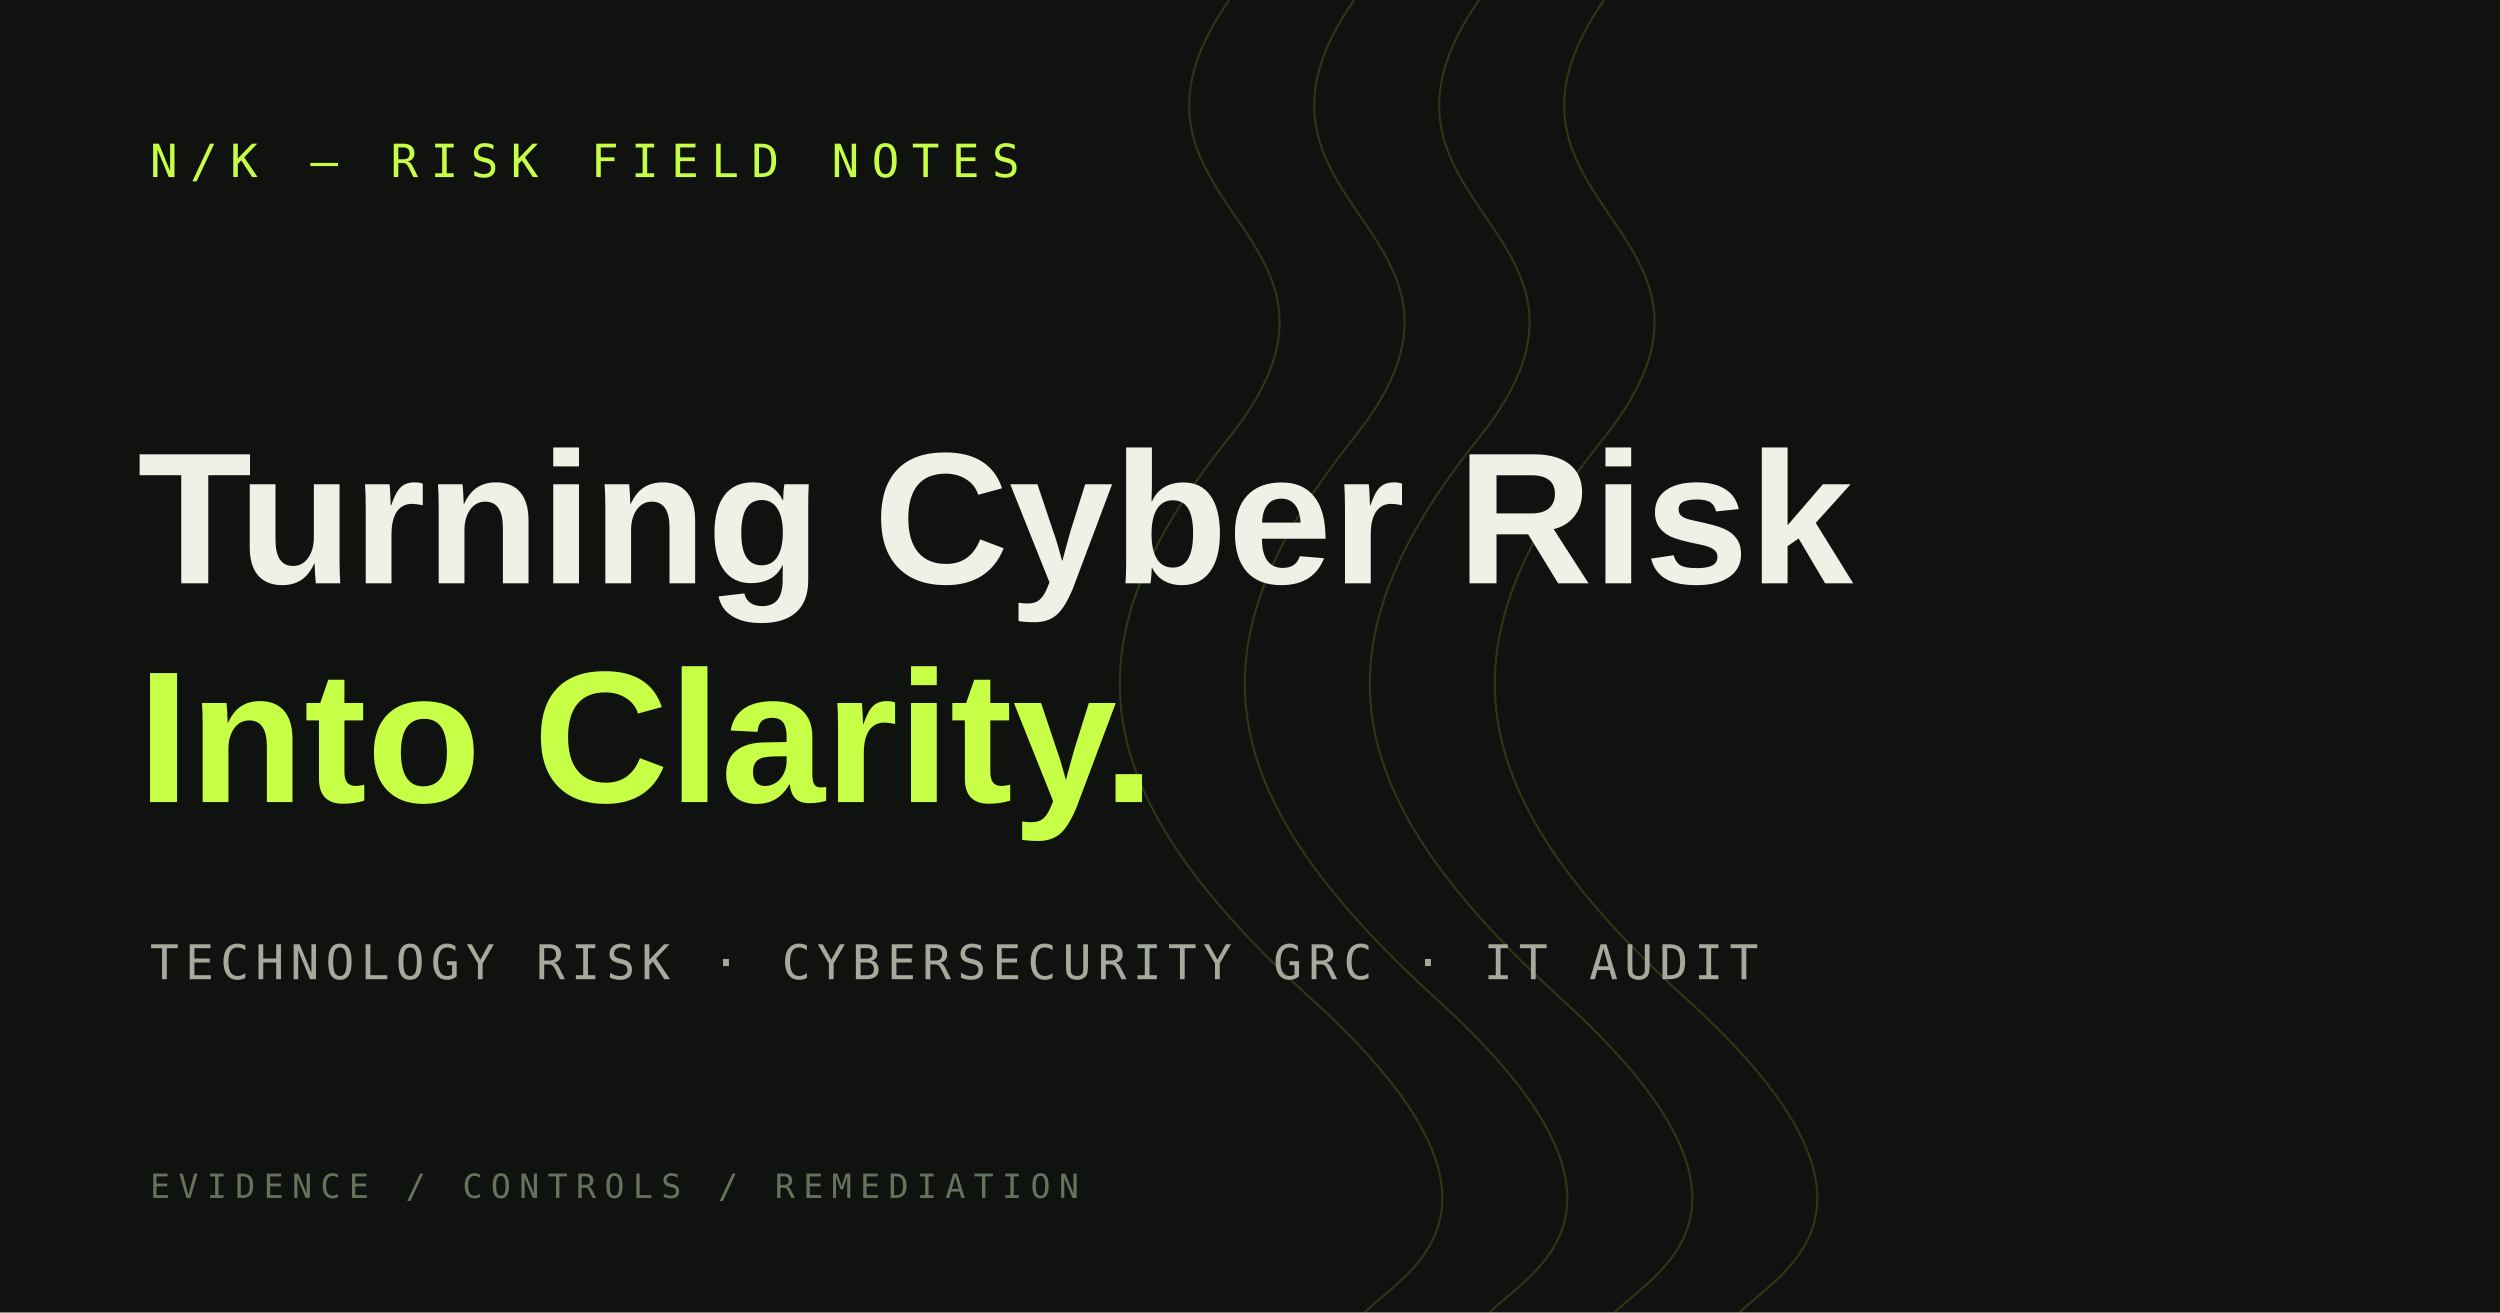
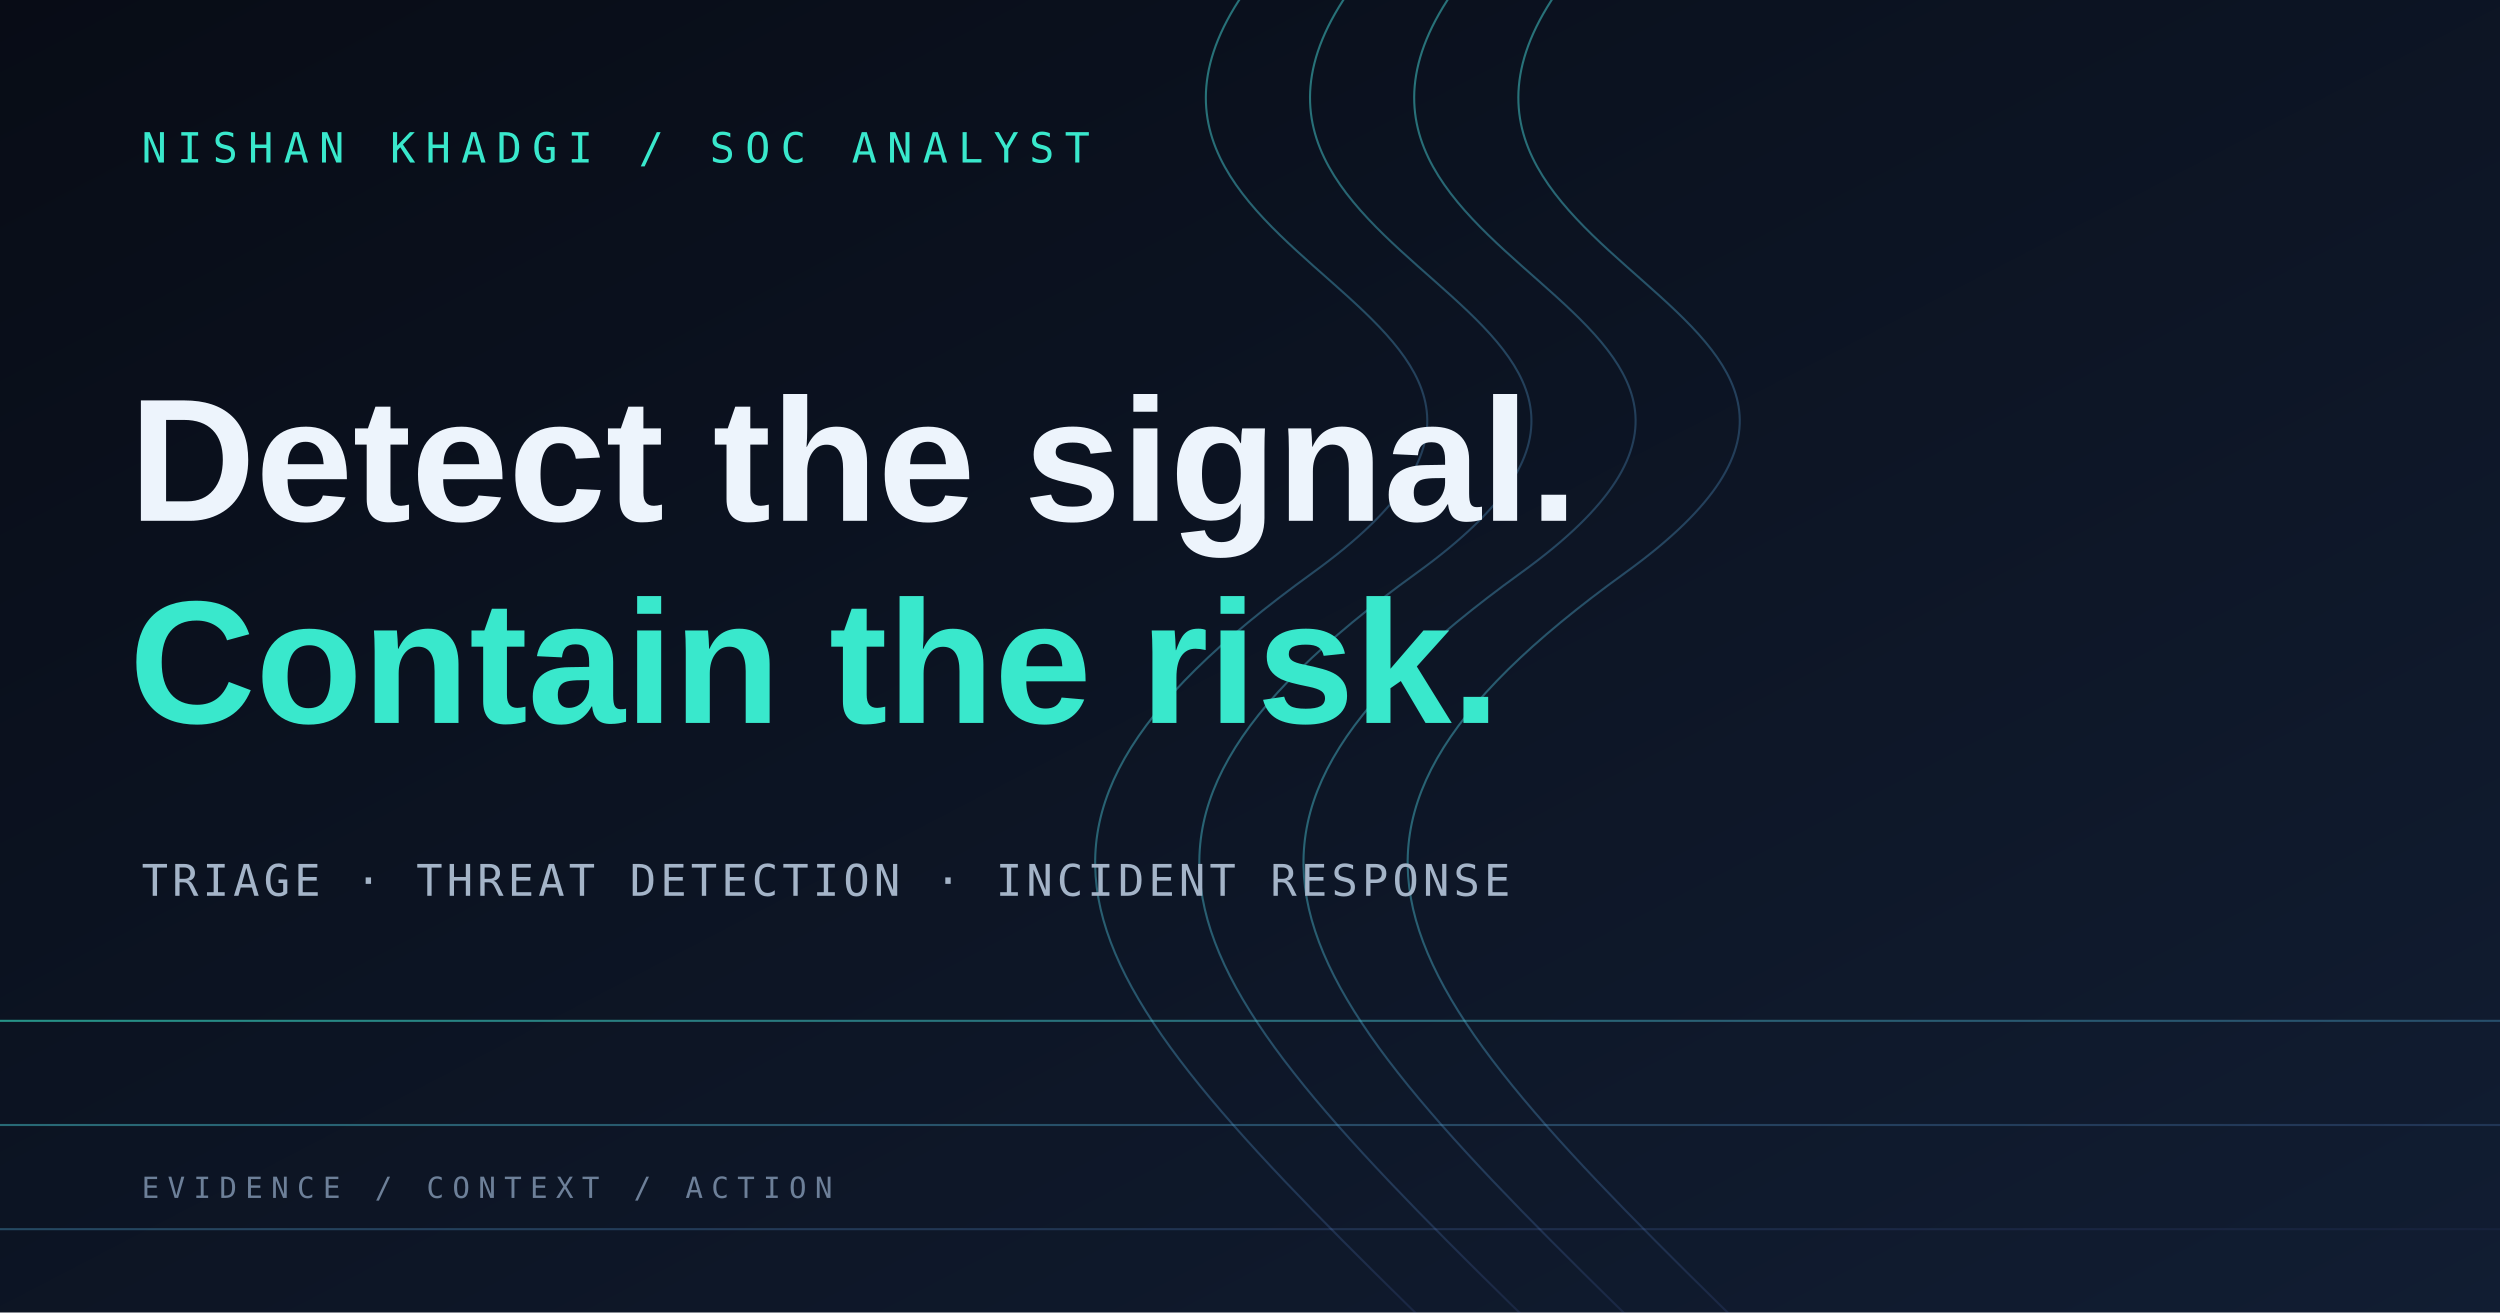
<svg xmlns="http://www.w3.org/2000/svg" width="1200" height="630" viewBox="0 0 1200 630">
-   <rect width="1200" height="630" fill="#10120f" />
-   <g fill="none" stroke="#c7ff46" stroke-opacity=".16">
-     <path d="M590 0c-70 100 80 110 0 210S520 380 630 480s45 130 25 150" />
-     <path d="M650 0c-70 100 80 110 0 210S580 380 690 480s45 130 25 150" />
-     <path d="M710 0c-70 100 80 110 0 210S640 380 750 480s45 130 25 150" />
-     <path d="M770 0c-70 100 80 110 0 210S700 380 810 480s45 130 25 150" />
+   <defs>
+     <linearGradient id="bg" x1="0" y1="0" x2="1" y2="1">
+       <stop stop-color="#080c16" />
+       <stop offset="1" stop-color="#111d32" />
+     </linearGradient>
+     <linearGradient id="line" x1="0" y1="0" x2="1" y2="1">
+       <stop stop-color="#39e8cc" stop-opacity=".6" />
+       <stop offset="1" stop-color="#7b89ff" stop-opacity=".05" />
+     </linearGradient>
+   </defs>
+   <rect width="1200" height="630" fill="url(#bg)" />
+   <g fill="none" stroke="url(#line)" stroke-width="1">
+     <path d="M610 -20 C480 130 810 145 630 275 S520 475 710 660" />
+     <path d="M660 -20 C530 130 860 145 680 275 S570 475 760 660" />
+     <path d="M710 -20 C580 130 910 145 730 275 S620 475 810 660" />
+     <path d="M760 -20 C630 130 960 145 780 275 S670 475 860 660" />
+     <path d="M0 490H1200M0 540H1200M0 590H1200" />
  </g>
-   <text x="72" y="85" fill="#c7ff46" font-family="monospace" font-size="22" letter-spacing="6">N/K — RISK FIELD NOTES</text>
-   <text x="66" y="280" fill="#eff1e7" font-family="Arial,sans-serif" font-weight="700" font-size="90">Turning Cyber Risk</text>
-   <text x="66" y="385" fill="#c7ff46" font-family="Arial,sans-serif" font-weight="700" font-size="90">Into Clarity.</text>
-   <text x="72" y="470" fill="#a4aa9c" font-family="monospace" font-size="23" letter-spacing="3">TECHNOLOGY RISK · CYBERSECURITY GRC · IT AUDIT</text>
-   <text x="72" y="575" fill="#66735c" font-family="monospace" font-size="16" letter-spacing="4">EVIDENCE / CONTROLS / REMEDIATION</text>
+   <text x="68" y="78" fill="#39e8cc" font-family="monospace" font-size="20" letter-spacing="5">NISHAN KHADGI / SOC ANALYST</text>
+   <text x="62" y="250" fill="#edf4fc" font-family="Arial,sans-serif" font-weight="700" font-size="84">Detect the signal.</text>
+   <text x="62" y="347" fill="#39e8cc" font-family="Arial,sans-serif" font-weight="700" font-size="84">Contain the risk.</text>
+   <text x="68" y="430" fill="#a4b4c8" font-family="monospace" font-size="21" letter-spacing="2">TRIAGE · THREAT DETECTION · INCIDENT RESPONSE</text>
+   <text x="68" y="575" fill="#6d8099" font-family="monospace" font-size="14" letter-spacing="4">EVIDENCE / CONTEXT / ACTION</text>
</svg>
